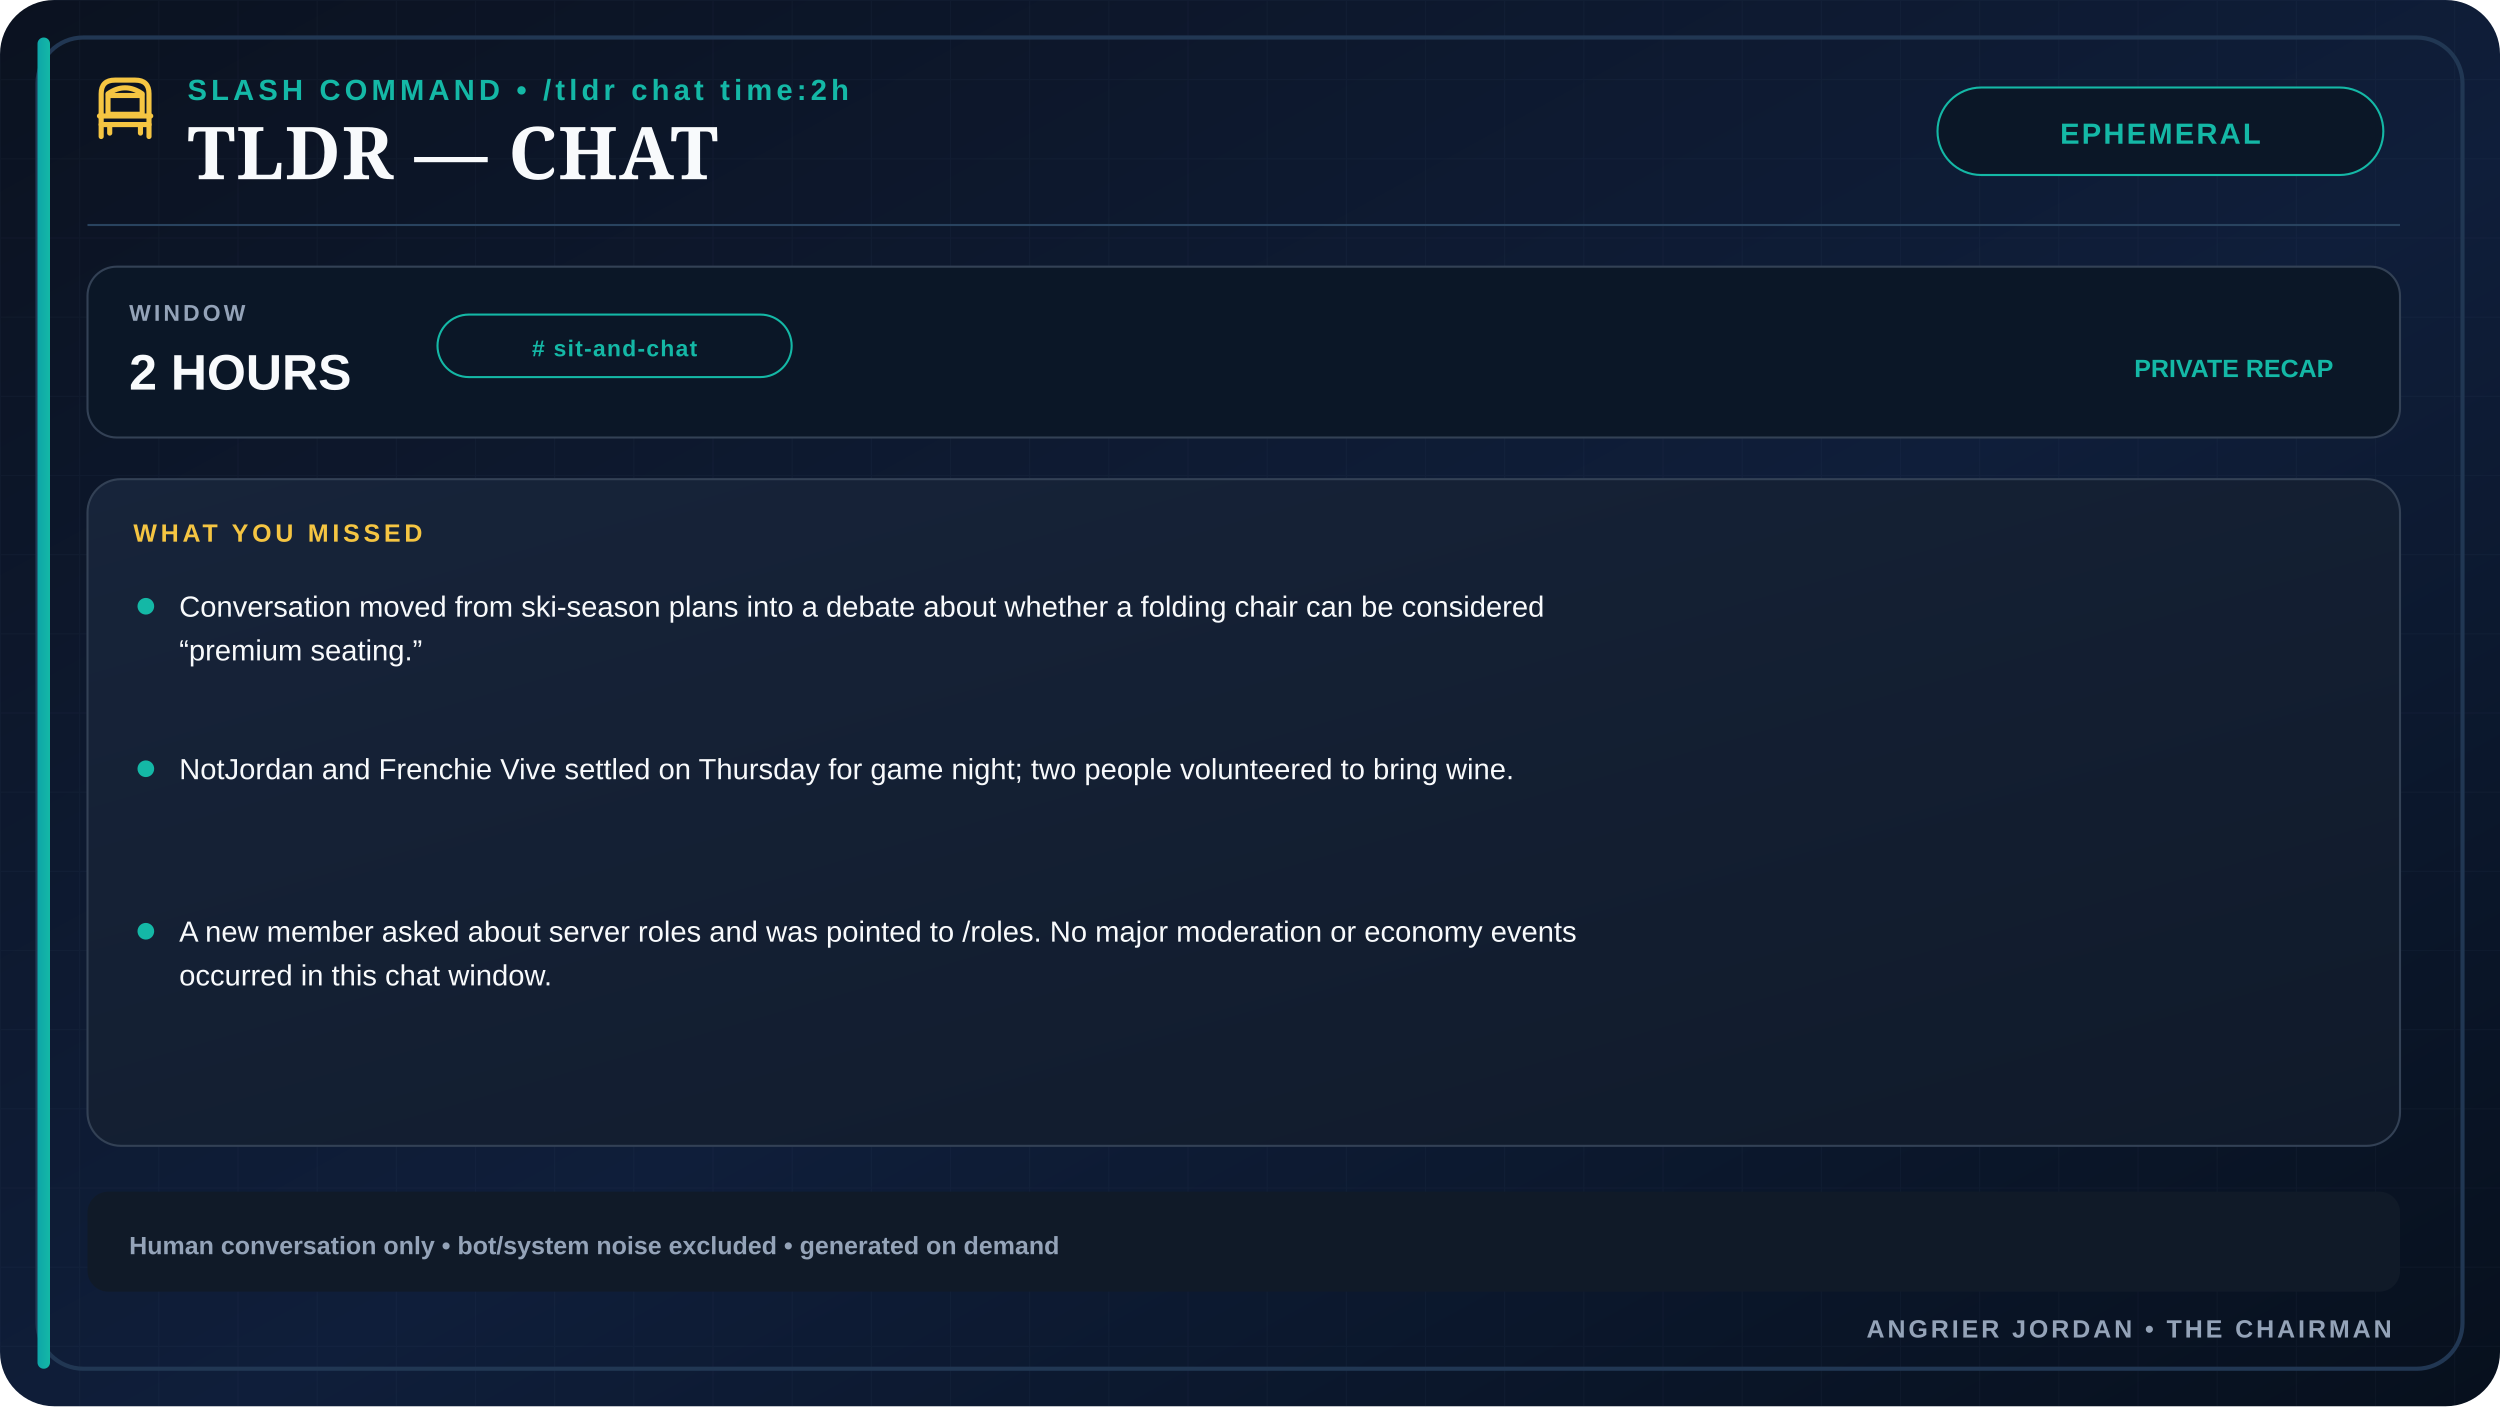
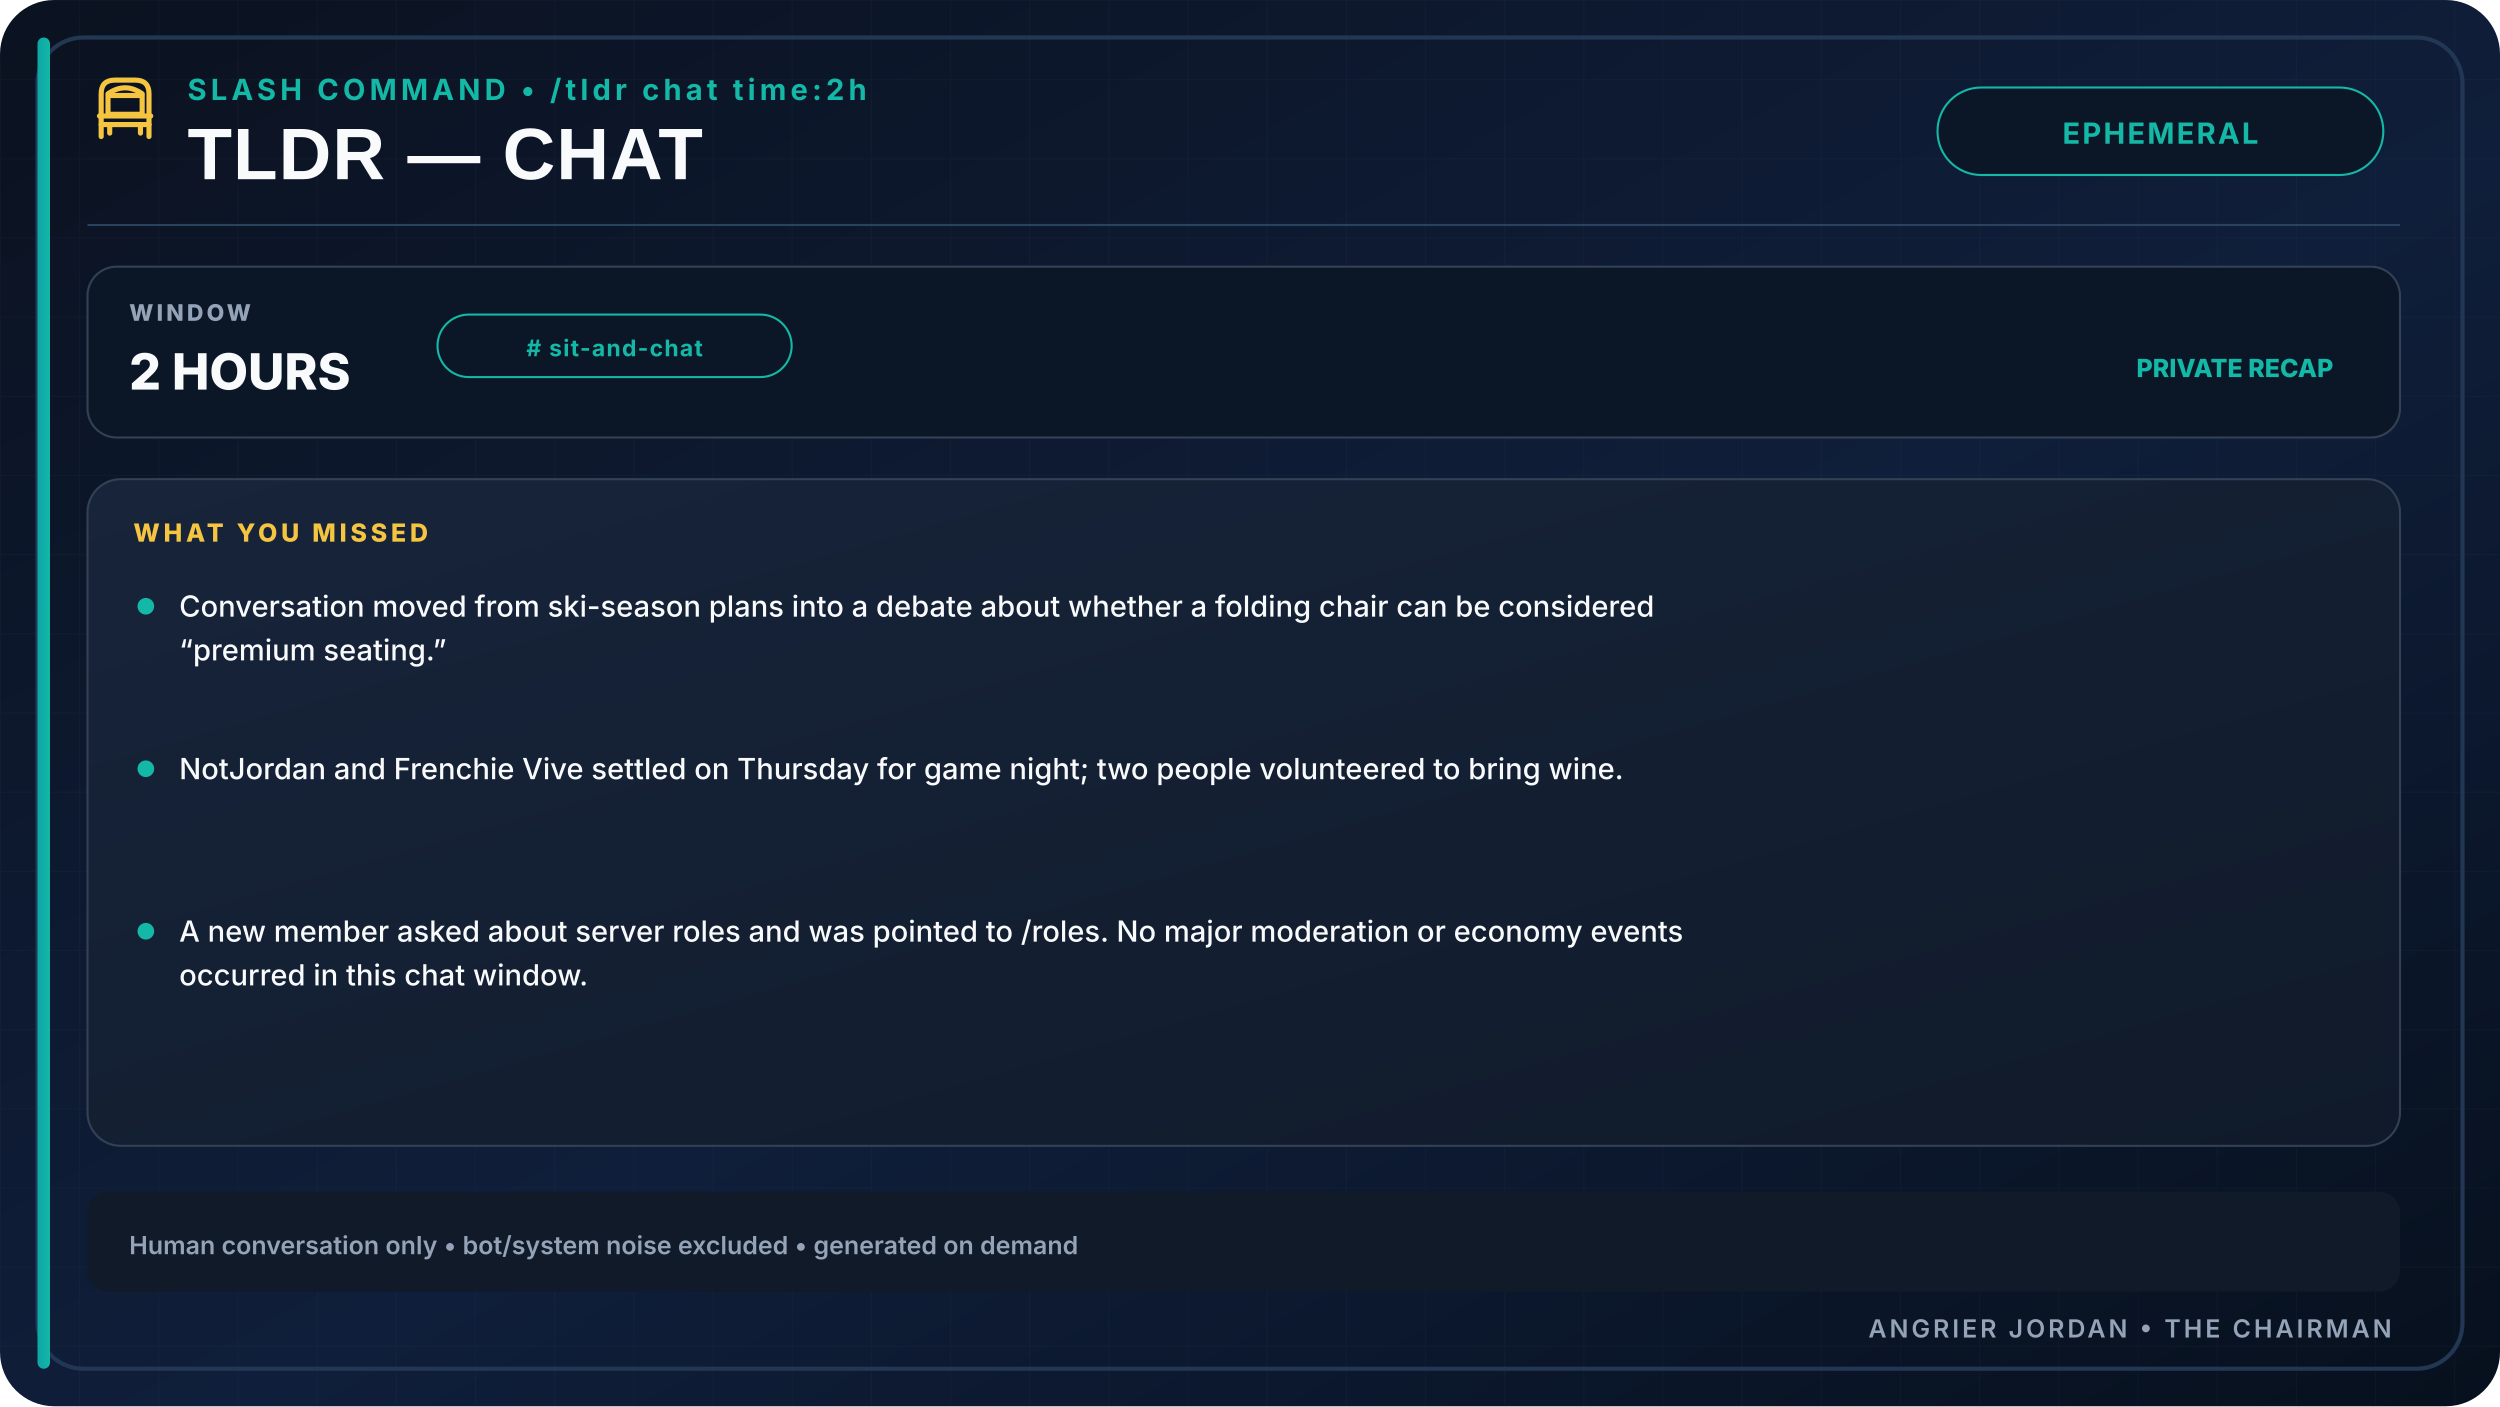
<svg xmlns="http://www.w3.org/2000/svg" width="1200" height="675" viewBox="0 0 1200 675">
  <defs>
    <linearGradient id="bg" x1="0" y1="0" x2="1" y2="1">
      <stop offset="0" stop-color="#0B1220" />
      <stop offset="0.55" stop-color="#0F1E3A" />
      <stop offset="1" stop-color="#07101D" />
    </linearGradient>
    <linearGradient id="panel" x1="0" y1="0" x2="1" y2="1">
      <stop offset="0" stop-color="#17243A" />
      <stop offset="1" stop-color="#101A2A" />
    </linearGradient>
    <linearGradient id="gold" x1="0" y1="0" x2="1" y2="0">
      <stop offset="0" stop-color="#F5C542" />
      <stop offset="1" stop-color="#FFD880" />
    </linearGradient>
    <linearGradient id="teal" x1="0" y1="0" x2="1" y2="0">
      <stop offset="0" stop-color="#0EA5A8" />
      <stop offset="1" stop-color="#14B8A6" />
    </linearGradient>
    <filter id="shadow">
      <feDropShadow dx="0" dy="10" stdDeviation="12" flood-color="#000" flood-opacity="0.35" />
    </filter>
    <filter id="glow">
      <feGaussianBlur stdDeviation="4" result="b" />
      <feMerge>
        <feMergeNode in="b" />
        <feMergeNode in="SourceGraphic" />
      </feMerge>
    </filter>
    <pattern id="grid" width="38" height="38" patternUnits="userSpaceOnUse">
      <path d="M38 0H0V38" fill="none" stroke="#5B789E" stroke-opacity=".055" stroke-width="1" />
    </pattern>
  </defs>
  <rect width="1200" height="675" rx="26" fill="url(#bg)" />
  <rect width="1200" height="675" rx="26" fill="url(#grid)" />
  <rect x="18" y="18" width="1164" height="639" rx="22" fill="none" stroke="#213753" stroke-width="2" />
  <rect x="18" y="18" width="6" height="639" rx="3" fill="url(#teal)" />
  <g transform="translate(42,36) scale(0.82)" fill="none" stroke="#F5C542" stroke-width="3" stroke-linecap="round" stroke-linejoin="round">
    <path d="M8 11 Q8 3 16 3 H28 Q36 3 36 11 V29 H8Z" />
    <path d="M12 12 H32 V23 H12Z" />
    <path d="M8 29 V36 M36 29 V36 M13 29 V34 M31 29 V34" />
    <path d="M7 24 H37" />
    <path d="M12 11 Q22 4 32 11" />
  </g>
-   <text x="90" y="48" fill="#14B8A6" font-family="Poppins, Arial, sans-serif" font-size="14" font-weight="700" text-anchor="start" opacity="1" letter-spacing="2">SLASH COMMAND • /tldr chat time:2h</text>
-   <text x="90" y="86" fill="#F8FAFC" font-family="Cinzel, Georgia, serif" font-size="35" font-weight="750" text-anchor="start" opacity="1" letter-spacing="0.5">TLDR — CHAT</text>
+   <text x="90" y="48" fill="#14B8A6" font-family="Inter, Arial, sans-serif" font-size="14" font-weight="700" text-anchor="start" opacity="1" letter-spacing="2">SLASH COMMAND • /tldr chat time:2h</text>
+   <text x="90" y="86" fill="#F8FAFC" font-family="Space Grotesk, Arial, sans-serif" font-size="35" font-weight="750" text-anchor="start" opacity="1" letter-spacing="0.5">TLDR — CHAT</text>
  <rect x="930" y="42" width="214" height="42" rx="21" fill="#0B1727" stroke="#14B8A6" stroke-width="1" opacity="1" />
-   <text x="1037" y="69" fill="#14B8A6" font-family="Poppins, Arial, sans-serif" font-size="14" font-weight="700" text-anchor="middle" opacity="1" letter-spacing="1.05">EPHEMERAL</text>
+   <text x="1037" y="69" fill="#14B8A6" font-family="Inter, Arial, sans-serif" font-size="14" font-weight="700" text-anchor="middle" opacity="1" letter-spacing="1.05">EPHEMERAL</text>
  <line x1="42" y1="108" x2="1152" y2="108" stroke="#29435F" stroke-width="1" opacity="1" />
  <rect x="42" y="128" width="1110" height="82" rx="14" fill="#0B1727" stroke="#334155" stroke-width="1" opacity="1" />
-   <text x="62" y="154" fill="#94A3B8" font-family="Poppins, Arial, sans-serif" font-size="11" font-weight="800" text-anchor="start" opacity="1" letter-spacing="1.5">WINDOW</text>
-   <text x="62" y="187" fill="#F8FAFC" font-family="Poppins, Arial, sans-serif" font-size="24" font-weight="800" text-anchor="start" opacity="1" letter-spacing="0">2 HOURS</text>
+   <text x="62" y="154" fill="#94A3B8" font-family="Inter, Arial, sans-serif" font-size="11" font-weight="800" text-anchor="start" opacity="1" letter-spacing="1.5">WINDOW</text>
+   <text x="62" y="187" fill="#F8FAFC" font-family="Inter, Arial, sans-serif" font-size="24" font-weight="800" text-anchor="start" opacity="1" letter-spacing="0">2 HOURS</text>
  <rect x="210" y="151" width="170" height="30" rx="15" fill="#0B1727" stroke="#14B8A6" stroke-width="1" opacity="1" />
-   <text x="295.0" y="171" fill="#14B8A6" font-family="Poppins, Arial, sans-serif" font-size="11" font-weight="750" text-anchor="middle" opacity="1" letter-spacing="0.6"># sit-and-chat</text>
-   <text x="1120" y="181" fill="#14B8A6" font-family="Poppins, Arial, sans-serif" font-size="12" font-weight="800" text-anchor="end" opacity="1" letter-spacing="0">PRIVATE RECAP</text>
+   <text x="295.0" y="171" fill="#14B8A6" font-family="Inter, Arial, sans-serif" font-size="11" font-weight="750" text-anchor="middle" opacity="1" letter-spacing="0.6"># sit-and-chat</text>
+   <text x="1120" y="181" fill="#14B8A6" font-family="Inter, Arial, sans-serif" font-size="12" font-weight="800" text-anchor="end" opacity="1" letter-spacing="0">PRIVATE RECAP</text>
  <rect x="42" y="230" width="1110" height="320" rx="16" fill="url(#panel)" stroke="#334155" stroke-width="1" opacity="1" />
-   <text x="64" y="260" fill="#F5C542" font-family="Poppins, Arial, sans-serif" font-size="12" font-weight="800" text-anchor="start" opacity="1" letter-spacing="1.8">WHAT YOU MISSED</text>
+   <text x="64" y="260" fill="#F5C542" font-family="Inter, Arial, sans-serif" font-size="12" font-weight="800" text-anchor="start" opacity="1" letter-spacing="1.8">WHAT YOU MISSED</text>
  <circle cx="70" cy="291" r="4" fill="#14B8A6" />
-   <text x="86" y="296" fill="#F8FAFC" font-family="Poppins, Arial, sans-serif" font-size="14" font-weight="500" text-anchor="start" opacity="1" letter-spacing="0">Conversation moved from ski-season plans into a debate about whether a folding chair can be considered</text>
-   <text x="86" y="317" fill="#F8FAFC" font-family="Poppins, Arial, sans-serif" font-size="14" font-weight="500" text-anchor="start" opacity="1" letter-spacing="0">“premium seating.”</text>
+   <text x="86" y="296" fill="#F8FAFC" font-family="Inter, Arial, sans-serif" font-size="14" font-weight="500" text-anchor="start" opacity="1" letter-spacing="0">Conversation moved from ski-season plans into a debate about whether a folding chair can be considered</text>
+   <text x="86" y="317" fill="#F8FAFC" font-family="Inter, Arial, sans-serif" font-size="14" font-weight="500" text-anchor="start" opacity="1" letter-spacing="0">“premium seating.”</text>
  <circle cx="70" cy="369" r="4" fill="#14B8A6" />
-   <text x="86" y="374" fill="#F8FAFC" font-family="Poppins, Arial, sans-serif" font-size="14" font-weight="500" text-anchor="start" opacity="1" letter-spacing="0">NotJordan and Frenchie Vive settled on Thursday for game night; two people volunteered to bring wine.</text>
+   <text x="86" y="374" fill="#F8FAFC" font-family="Inter, Arial, sans-serif" font-size="14" font-weight="500" text-anchor="start" opacity="1" letter-spacing="0">NotJordan and Frenchie Vive settled on Thursday for game night; two people volunteered to bring wine.</text>
  <circle cx="70" cy="447" r="4" fill="#14B8A6" />
-   <text x="86" y="452" fill="#F8FAFC" font-family="Poppins, Arial, sans-serif" font-size="14" font-weight="500" text-anchor="start" opacity="1" letter-spacing="0">A new member asked about server roles and was pointed to /roles. No major moderation or economy events</text>
-   <text x="86" y="473" fill="#F8FAFC" font-family="Poppins, Arial, sans-serif" font-size="14" font-weight="500" text-anchor="start" opacity="1" letter-spacing="0">occurred in this chat window.</text>
+   <text x="86" y="452" fill="#F8FAFC" font-family="Inter, Arial, sans-serif" font-size="14" font-weight="500" text-anchor="start" opacity="1" letter-spacing="0">A new member asked about server roles and was pointed to /roles. No major moderation or economy events</text>
+   <text x="86" y="473" fill="#F8FAFC" font-family="Inter, Arial, sans-serif" font-size="14" font-weight="500" text-anchor="start" opacity="1" letter-spacing="0">occurred in this chat window.</text>
  <rect x="42" y="572" width="1110" height="48" rx="10" fill="#101A28" opacity="1" />
-   <text x="62" y="602" fill="#94A3B8" font-family="Poppins, Arial, sans-serif" font-size="12" font-weight="600" text-anchor="start" opacity="1" letter-spacing="0">Human conversation only • bot/system noise excluded • generated on demand</text>
-   <text x="1148" y="642" fill="#94A3B8" font-family="Poppins, Arial, sans-serif" font-size="12" font-weight="600" text-anchor="end" opacity="1" letter-spacing="1.4">ANGRIER JORDAN • THE CHAIRMAN</text>
+   <text x="62" y="602" fill="#94A3B8" font-family="Inter, Arial, sans-serif" font-size="12" font-weight="600" text-anchor="start" opacity="1" letter-spacing="0">Human conversation only • bot/system noise excluded • generated on demand</text>
+   <text x="1148" y="642" fill="#94A3B8" font-family="Inter, Arial, sans-serif" font-size="12" font-weight="600" text-anchor="end" opacity="1" letter-spacing="1.4">ANGRIER JORDAN • THE CHAIRMAN</text>
</svg>
